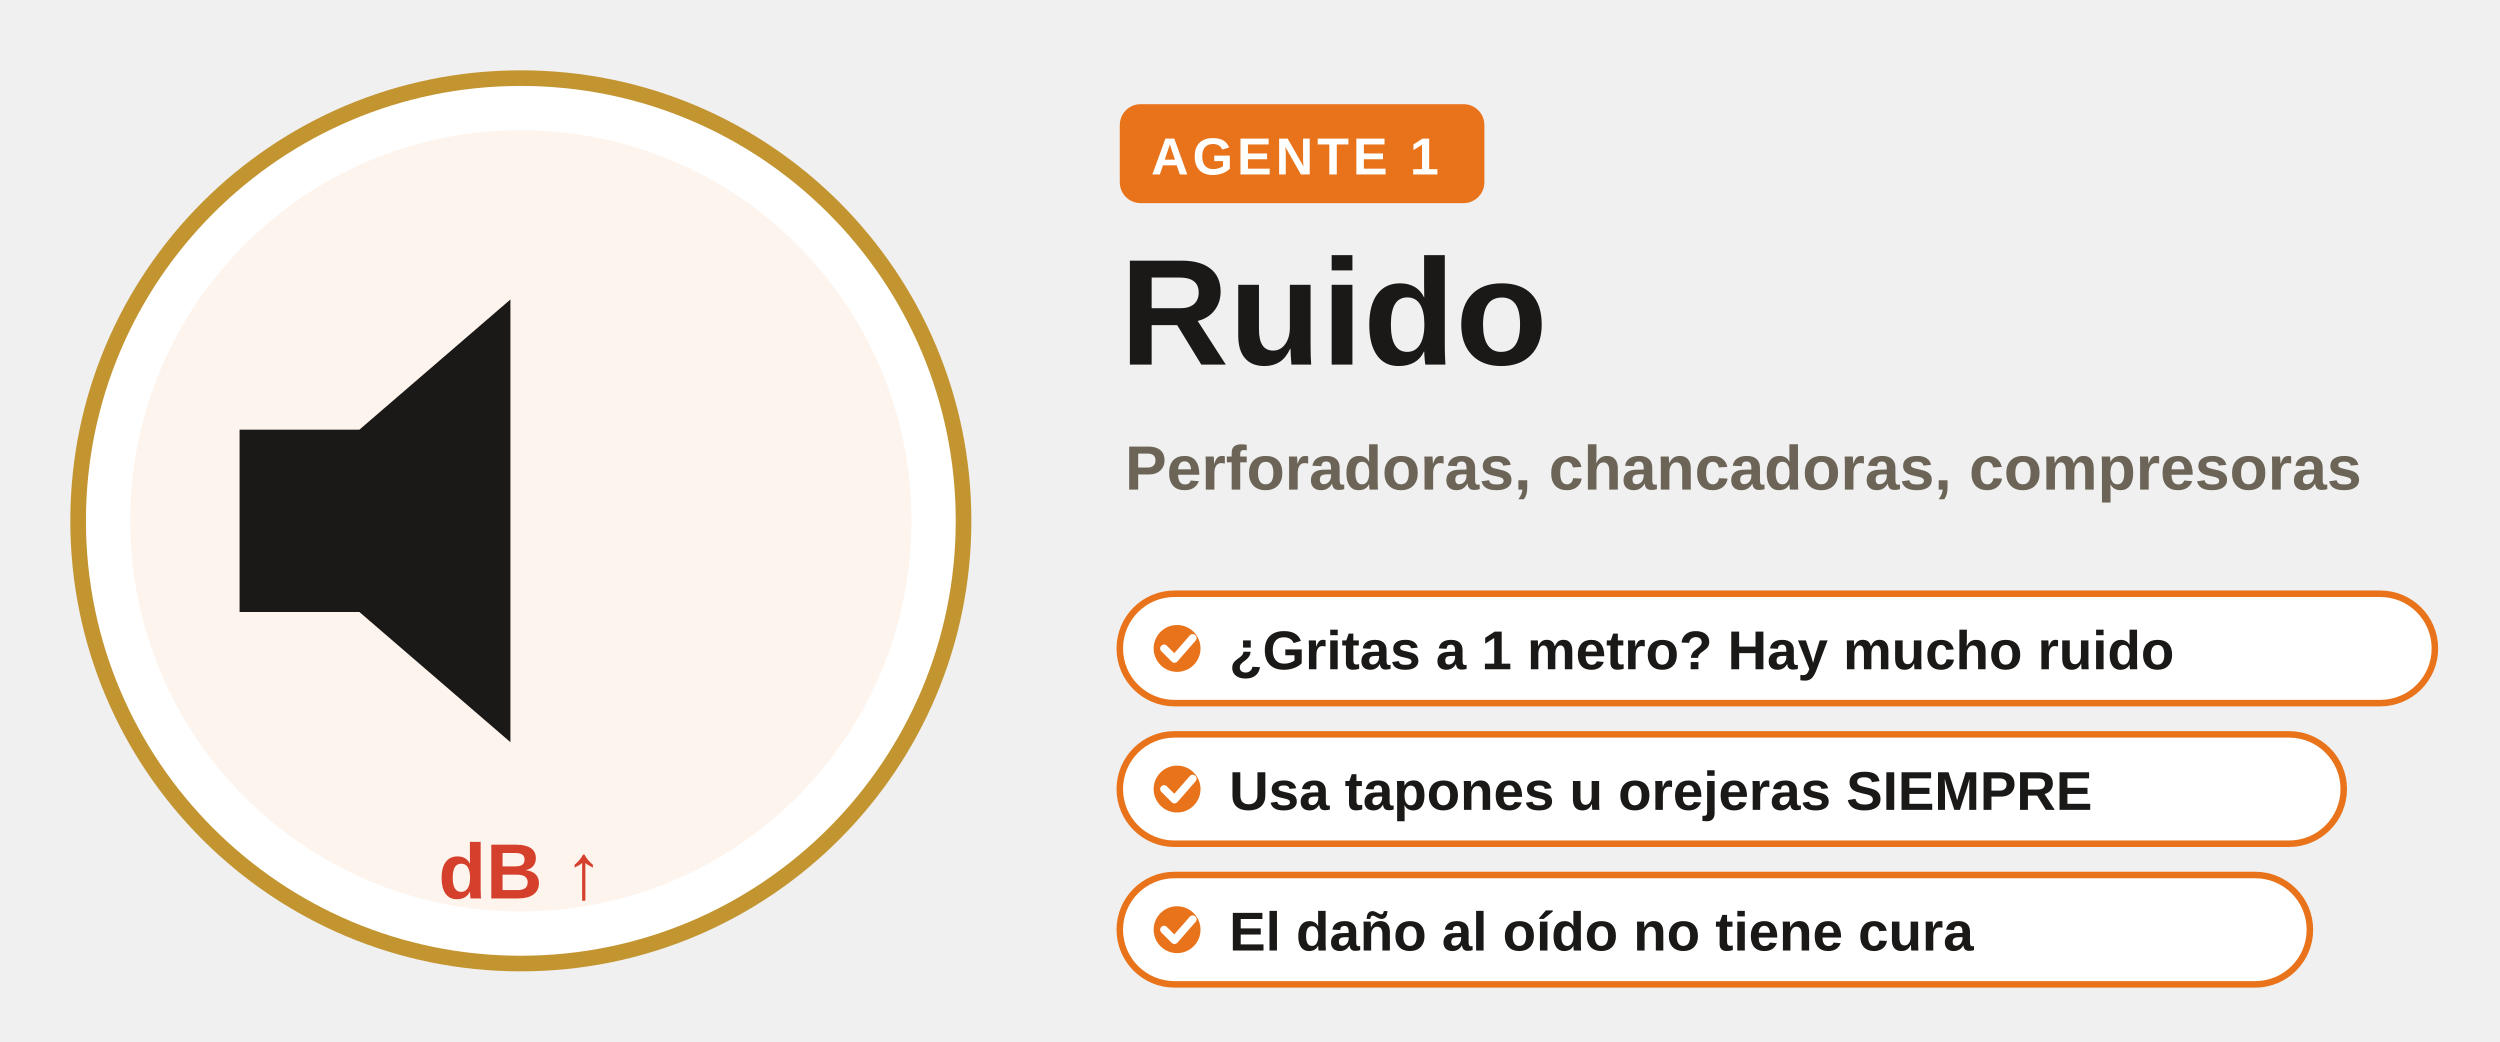
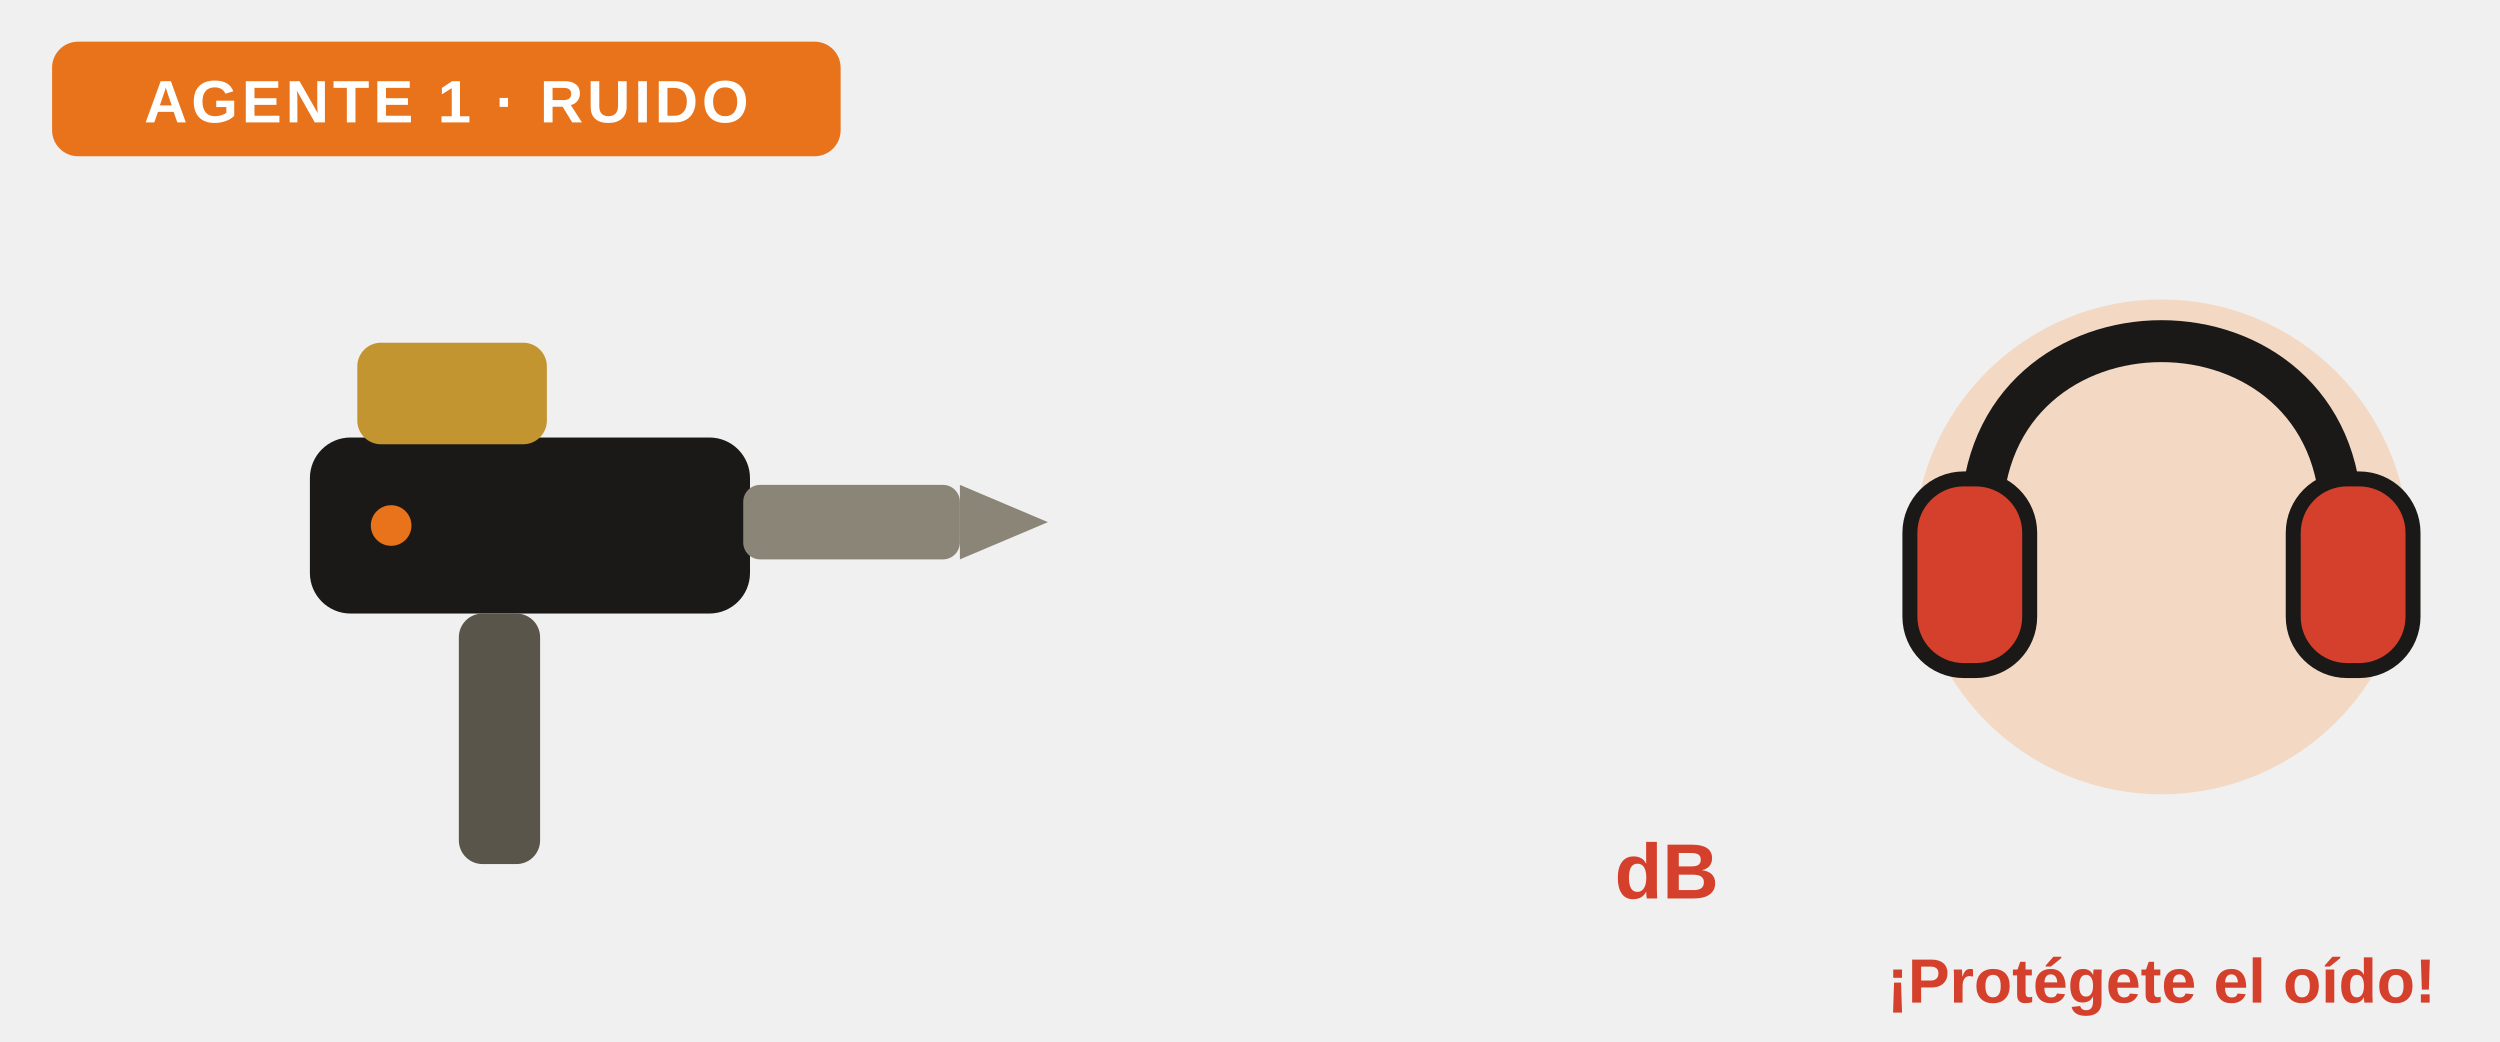
- <svg xmlns="http://www.w3.org/2000/svg" viewBox="0 0 960 400" width="960" height="400">
+ <svg xmlns="http://www.w3.org/2000/svg" class="a102" viewBox="0 0 960 400" width="960" height="400">
  <style>
- text{font-family:'Montserrat','Segoe UI','Arial Black',Arial,sans-serif}
- .in{animation:in .7s cubic-bezier(.2,.8,.2,1) both}
- .chip{animation:chip .6s cubic-bezier(.2,.8,.2,1) both}
- @keyframes in{from{opacity:0;transform:translateY(14px)}to{opacity:1;transform:none}}
- @keyframes chip{from{opacity:0;transform:translateX(30px)}to{opacity:1;transform:none}}
- @keyframes pop{0%{transform:scale(.6);opacity:0}70%{transform:scale(1.06);opacity:1}100%{transform:scale(1)}}
- .ic{transform-origin:200px 200px;animation:pop .8s cubic-bezier(.2,.8,.2,1) both}
+ svg.a102 text{font-family:Montserrat,'Segoe UI','Arial Black',Arial,sans-serif}
+ .a102 .p{animation:a102p .7s cubic-bezier(.2,1.4,.4,1) both;transform-box:fill-box;transform-origin:center}
+ .a102 .u{animation:a102u .7s cubic-bezier(.2,.8,.2,1) both}
+ .a102 .f{animation:a102f 3s ease-in-out infinite;transform-box:fill-box;transform-origin:center}
+ .a102 .sh{animation:a102sh .18s linear infinite}
+ .a102 .sp{animation:a102sp 9s linear infinite;transform-box:fill-box;transform-origin:center}
+ .a102 .bl{animation:a102bl 1.2s ease-in-out infinite}
+ @keyframes a102p{from{opacity:0;transform:scale(.3)}to{opacity:1;transform:none}}
+ @keyframes a102u{from{opacity:0;transform:translateY(26px)}to{opacity:1;transform:none}}
+ @keyframes a102f{0%,100%{transform:translateY(0)}50%{transform:translateY(-10px)}}
+ @keyframes a102sh{0%{transform:translate(0,0)}25%{transform:translate(-3px,2px)}50%{transform:translate(3px,-1px)}75%{transform:translate(-2px,-2px)}}
+ @keyframes a102sp{to{transform:rotate(360deg)}}
+ @keyframes a102bl{0%,100%{opacity:1}50%{opacity:.35}}
</style>
-   <g class="ic">
-     <circle cx="200" cy="200" r="170" fill="#fff" stroke="#c39531" stroke-width="6" />
-     <circle cx="200" cy="200" r="150" fill="#e8731a" opacity=".08" />
+   <g class="u">
+     <rect x="20" y="16" width="302.8" height="44" rx="10" fill="#e8731a" />
+     <text x="171.4" y="47" text-anchor="middle" font-size="23" font-weight="900" fill="#fff" letter-spacing="1.5">AGENTE 1 · RUIDO</text>
+   </g>
+   <g class="p" style="animation-delay:0.2s">
+     <g transform="translate(210 220) scale(1.3)">
+       <g class="sh">
+         <rect x="-70" y="-40" width="130" height="52" rx="12" fill="#1a1917" />
+         <rect x="-56" y="-68" width="56" height="30" rx="7" fill="#c39531" />
+         <rect x="58" y="-26" width="64" height="22" rx="5" fill="#8a8577" />
+         <path d="M122 -26 l26 11 l-26 11 z" fill="#8a8577" />
+         <rect x="-26" y="12" width="24" height="74" rx="7" fill="#5a554b" />
+         <circle cx="-46" cy="-14" r="6" fill="#e8731a" class="bl" />
+       </g>
+     </g>
+   </g>
+   <g class="u" style="animation-delay:0.4s">
+     <g transform="translate(400 170) scale(0.0001)">
+       <path d="M-60 -24 h34 l46 -40 v128 l-46 -40 h-34 z" fill="#1a1917" />
+     </g>
+     <path d="M420 130 Q454 200 420 270" fill="none" stroke="#e8731a" stroke-width="9" stroke-linecap="round" opacity="0">
+       <animate attributeName="opacity" values="0;1;0" dur="1.2s" begin="0.0s" repeatCount="indefinite" />
+     </path>
+     <path d="M450 116 Q490 200 450 284" fill="none" stroke="#e8731a" stroke-width="9" stroke-linecap="round" opacity="0">
+       <animate attributeName="opacity" values="0;1;0" dur="1.2s" begin="0.25s" repeatCount="indefinite" />
+     </path>
+     <path d="M480 102 Q526 200 480 298" fill="none" stroke="#e8731a" stroke-width="9" stroke-linecap="round" opacity="0">
+       <animate attributeName="opacity" values="0;1;0" dur="1.2s" begin="0.5s" repeatCount="indefinite" />
+     </path>
+   </g>
+   <g class="u" style="animation-delay:1.2s">
+     <g transform="translate(560 300)">
+       <rect x="0" y="0" width="20" height="30" rx="4" fill="#3a8f5c" opacity="0">
+         <animate attributeName="opacity" values="0;0;1;1;0" keyTimes="0;0.00;0.05;.9;1" dur="3s" repeatCount="indefinite" />
+       </rect>
+       <rect x="26" y="-22" width="20" height="52" rx="4" fill="#3a8f5c" opacity="0">
+         <animate attributeName="opacity" values="0;0;1;1;0" keyTimes="0;0.10;0.15;.9;1" dur="3s" repeatCount="indefinite" />
+       </rect>
+       <rect x="52" y="-44" width="20" height="74" rx="4" fill="#f4c400" opacity="0">
+         <animate attributeName="opacity" values="0;0;1;1;0" keyTimes="0;0.20;0.25;.9;1" dur="3s" repeatCount="indefinite" />
+       </rect>
+       <rect x="78" y="-66" width="20" height="96" rx="4" fill="#f4c400" opacity="0">
+         <animate attributeName="opacity" values="0;0;1;1;0" keyTimes="0;0.30;0.35;.9;1" dur="3s" repeatCount="indefinite" />
+       </rect>
+       <rect x="104" y="-88" width="20" height="118" rx="4" fill="#e8731a" opacity="0">
+         <animate attributeName="opacity" values="0;0;1;1;0" keyTimes="0;0.40;0.45;.9;1" dur="3s" repeatCount="indefinite" />
+       </rect>
+       <rect x="130" y="-110" width="20" height="140" rx="4" fill="#d4402b" opacity="0">
+         <animate attributeName="opacity" values="0;0;1;1;0" keyTimes="0;0.50;0.55;.9;1" dur="3s" repeatCount="indefinite" />
+       </rect>
+       <rect x="156" y="-132" width="20" height="162" rx="4" fill="#d4402b" opacity="0">
+         <animate attributeName="opacity" values="0;0;1;1;0" keyTimes="0;0.60;0.65;.9;1" dur="3s" repeatCount="indefinite" />
+       </rect>
+     </g>
+     <text x="640" y="345" text-anchor="middle" font-size="30" font-weight="900" fill="#d4402b">dB</text>
+   </g>
+   <g transform="translate(830 210)">
+     <circle r="95" fill="#f3d9c4" class="p" style="animation-delay:2.4s" />
    <g>
-       <path d="M92 165 h46 l58 -50 v170 l-58 -50 h-46 z" fill="#1a1917" />
-       <animateTransform attributeName="transform" type="translate" values="0 0;-3 0;3 0;0 0" dur=".25s" repeatCount="indefinite" />
+       <animateTransform attributeName="transform" type="translate" values="0 -260;0 -260;0 0" keyTimes="0;.6;1" dur="4.5s" fill="freeze" />
+       <g transform="translate(0 -10) scale(1.15)">
+         <path d="M-60 0 C-60 -80 60 -80 60 0" fill="none" stroke="#1a1917" stroke-width="14" stroke-linecap="round" />
+         <rect x="-84" y="-14" width="40" height="64" rx="18" fill="#d4402b" stroke="#1a1917" stroke-width="5" />
+         <rect x="44" y="-14" width="40" height="64" rx="18" fill="#d4402b" stroke="#1a1917" stroke-width="5" />
+       </g>
    </g>
-     <path d="M238 150 Q268 200 238 250" fill="none" stroke="#e8731a" stroke-width="9" stroke-linecap="round" opacity="0">
-       <animate attributeName="opacity" values="0;1;0" dur="1.5s" begin="0.0s" repeatCount="indefinite" />
-     </path>
-     <path d="M268 134 Q304 200 268 266" fill="none" stroke="#e8731a" stroke-width="9" stroke-linecap="round" opacity="0">
-       <animate attributeName="opacity" values="0;1;0" dur="1.5s" begin="0.3s" repeatCount="indefinite" />
-     </path>
-     <path d="M298 118 Q340 200 298 282" fill="none" stroke="#e8731a" stroke-width="9" stroke-linecap="round" opacity="0">
-       <animate attributeName="opacity" values="0;1;0" dur="1.5s" begin="0.6s" repeatCount="indefinite" />
-     </path>
-     <text x="200" y="345" text-anchor="middle" font-size="30" font-weight="900" fill="#d4402b">dB ↑</text>
  </g>
-   <g class="in" style="animation-delay:.15s">
-     <rect x="430" y="40" width="140" height="38" rx="8" fill="#e8731a" />
-     <text x="442" y="67" font-size="20" font-weight="800" fill="#fff" letter-spacing="1.5">AGENTE 1</text>
-   </g>
-   <text class="in" style="animation-delay:.25s" x="430" y="140" font-size="58" font-weight="900" fill="#1a1917">Ruido</text>
-   <text class="in" style="animation-delay:.35s" x="432" y="188" font-size="24" font-weight="600" fill="#6b6457">Perforadoras, chancadoras, compresoras</text>
-   <g class="chip" style="animation-delay:0.5s">
-     <rect x="430" y="228" width="505" height="42" rx="21" fill="#fff" stroke="#e8731a" stroke-width="2.5" />
-     <circle cx="452" cy="249" r="9" fill="#e8731a" />
-     <path d="M447 249 l4 4 l7 -8" stroke="#fff" stroke-width="3" fill="none" stroke-linecap="round" stroke-linejoin="round" />
-     <text x="472" y="257" font-size="21" font-weight="700" fill="#1a1917">¿Gritas a 1 metro? Hay mucho ruido</text>
-   </g>
-   <g class="chip" style="animation-delay:0.85s">
-     <rect x="430" y="282" width="470" height="42" rx="21" fill="#fff" stroke="#e8731a" stroke-width="2.5" />
-     <circle cx="452" cy="303" r="9" fill="#e8731a" />
-     <path d="M447 303 l4 4 l7 -8" stroke="#fff" stroke-width="3" fill="none" stroke-linecap="round" stroke-linejoin="round" />
-     <text x="472" y="311" font-size="21" font-weight="700" fill="#1a1917">Usa tapones u orejeras SIEMPRE</text>
-   </g>
-   <g class="chip" style="animation-delay:1.2s">
-     <rect x="430" y="336" width="457" height="42" rx="21" fill="#fff" stroke="#e8731a" stroke-width="2.5" />
-     <circle cx="452" cy="357" r="9" fill="#e8731a" />
-     <path d="M447 357 l4 4 l7 -8" stroke="#fff" stroke-width="3" fill="none" stroke-linecap="round" stroke-linejoin="round" />
-     <text x="472" y="365" font-size="21" font-weight="700" fill="#1a1917">El daño al oído no tiene cura</text>
-   </g>
+   <text class="u" style="animation-delay:3.6s" x="830" y="385" text-anchor="middle" font-size="24" font-weight="800" fill="#d4402b">¡Protégete el oído!</text>
</svg>
